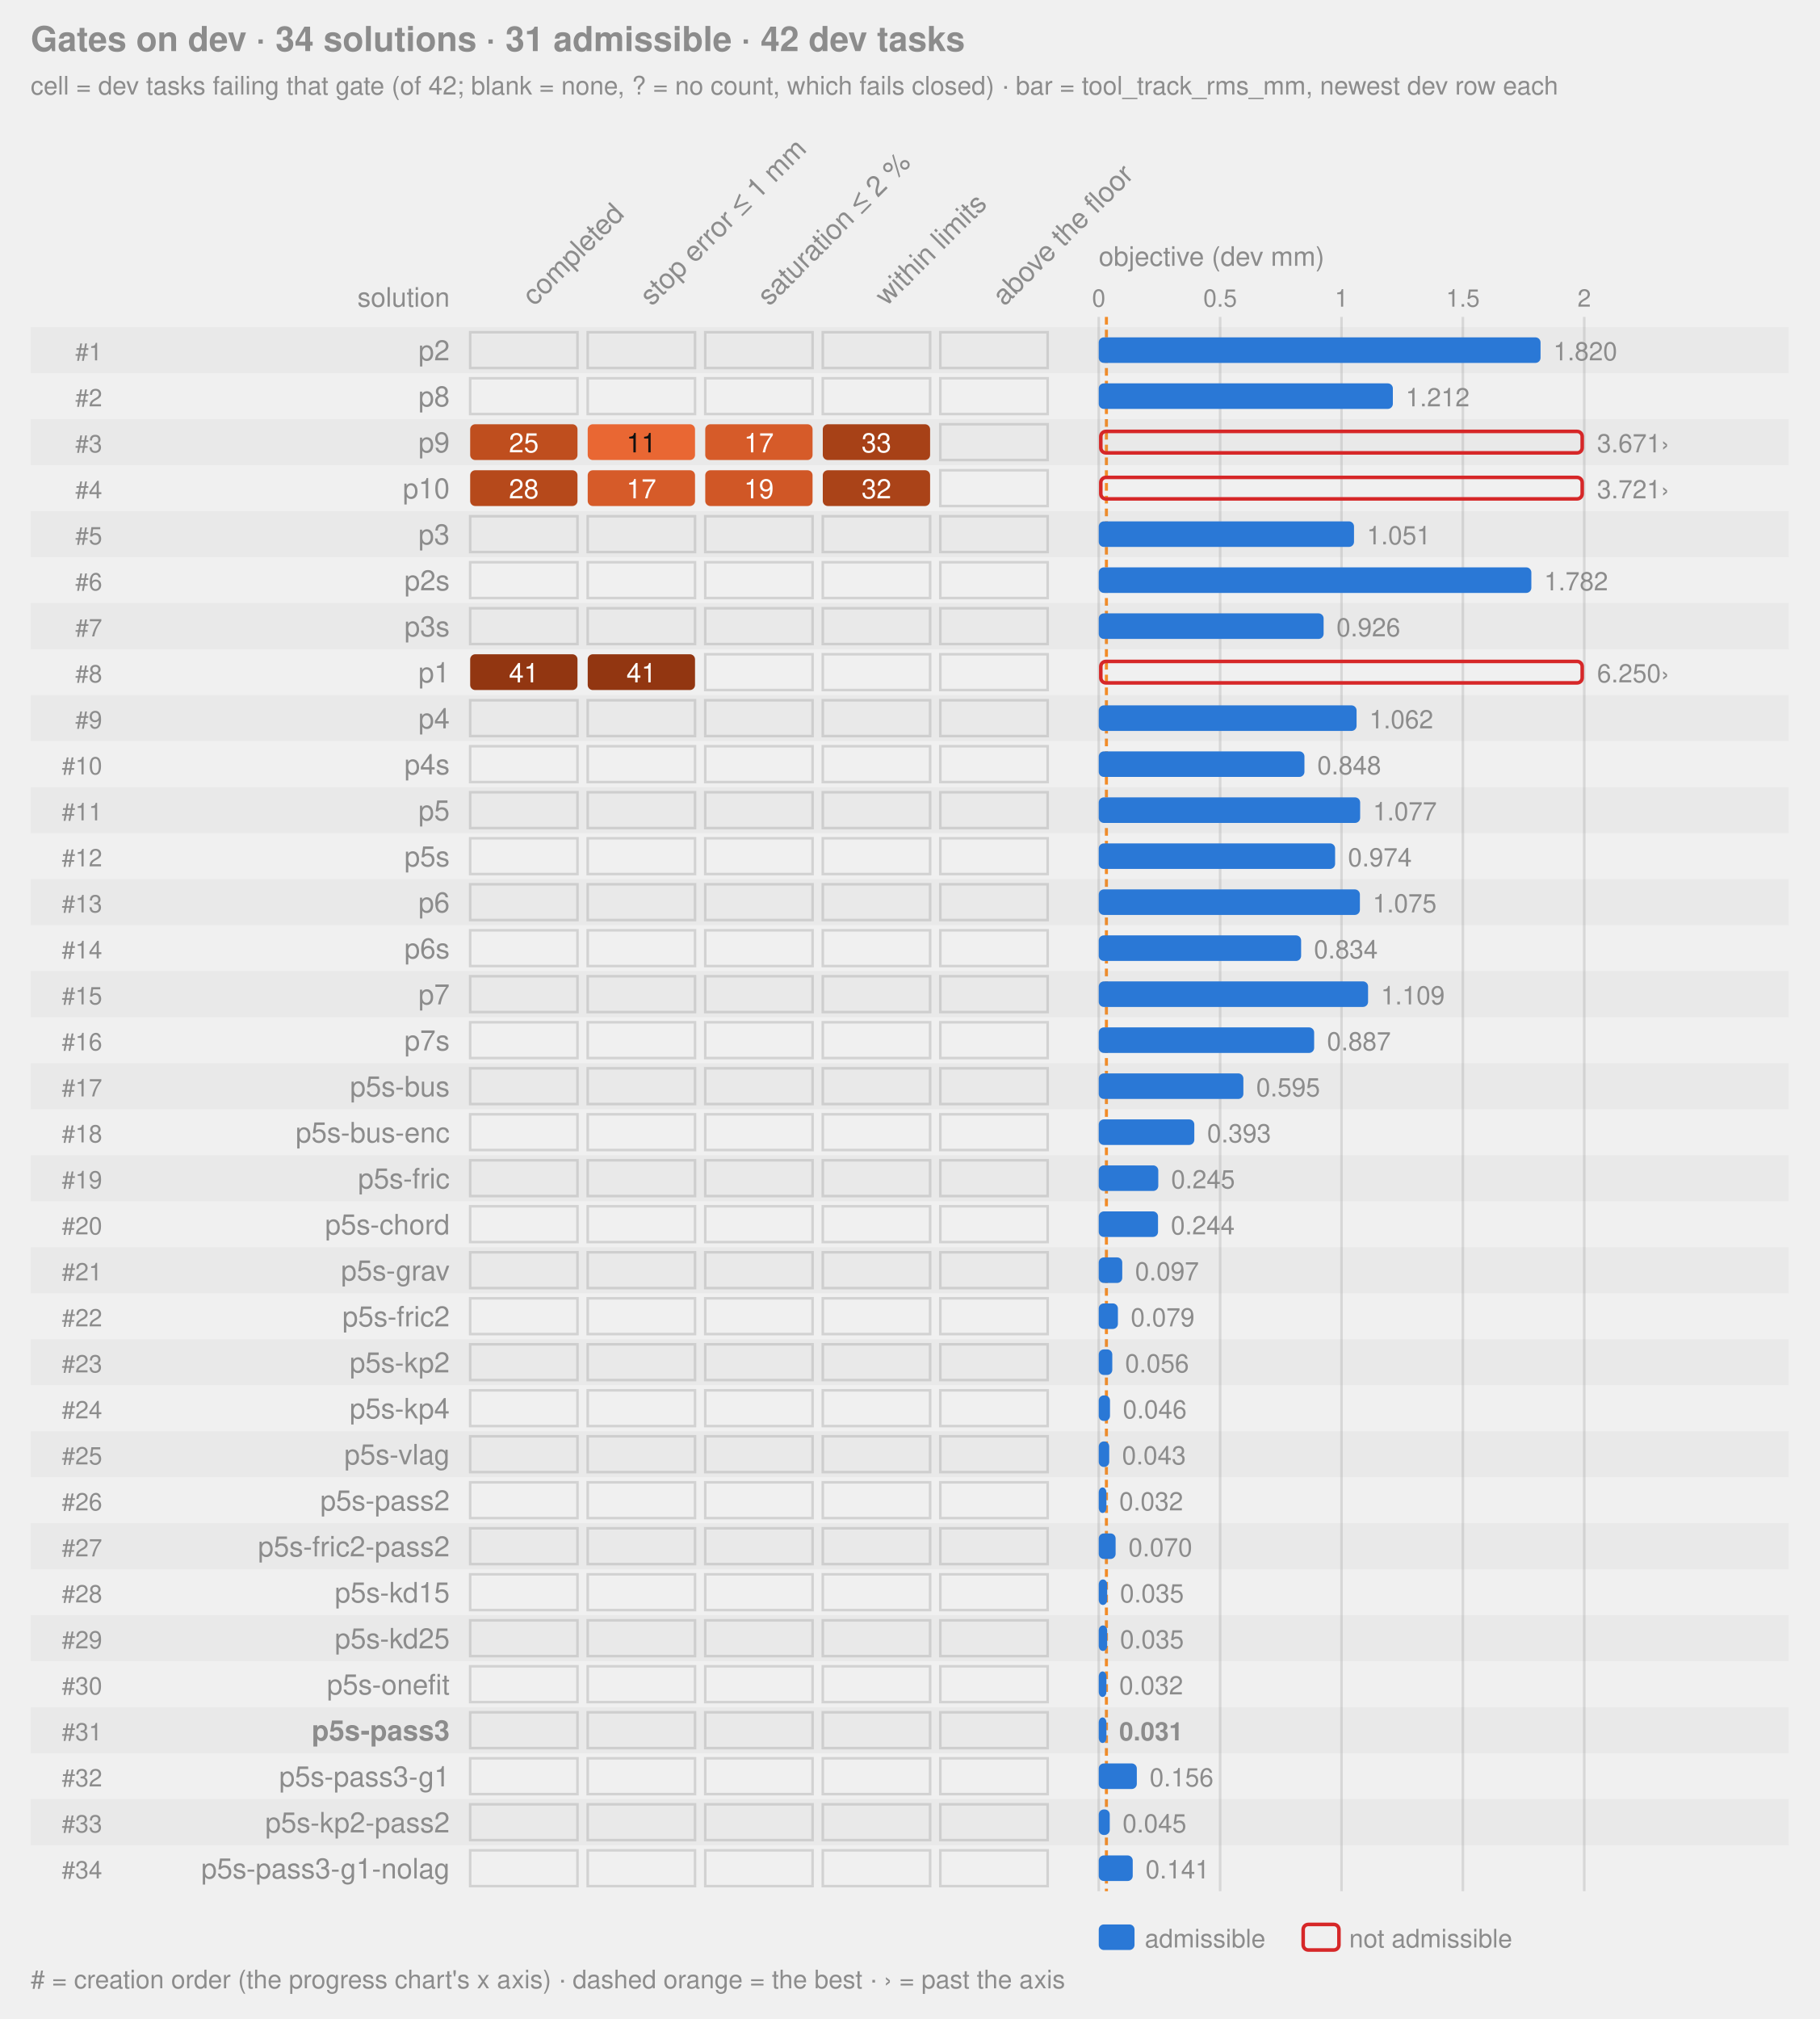
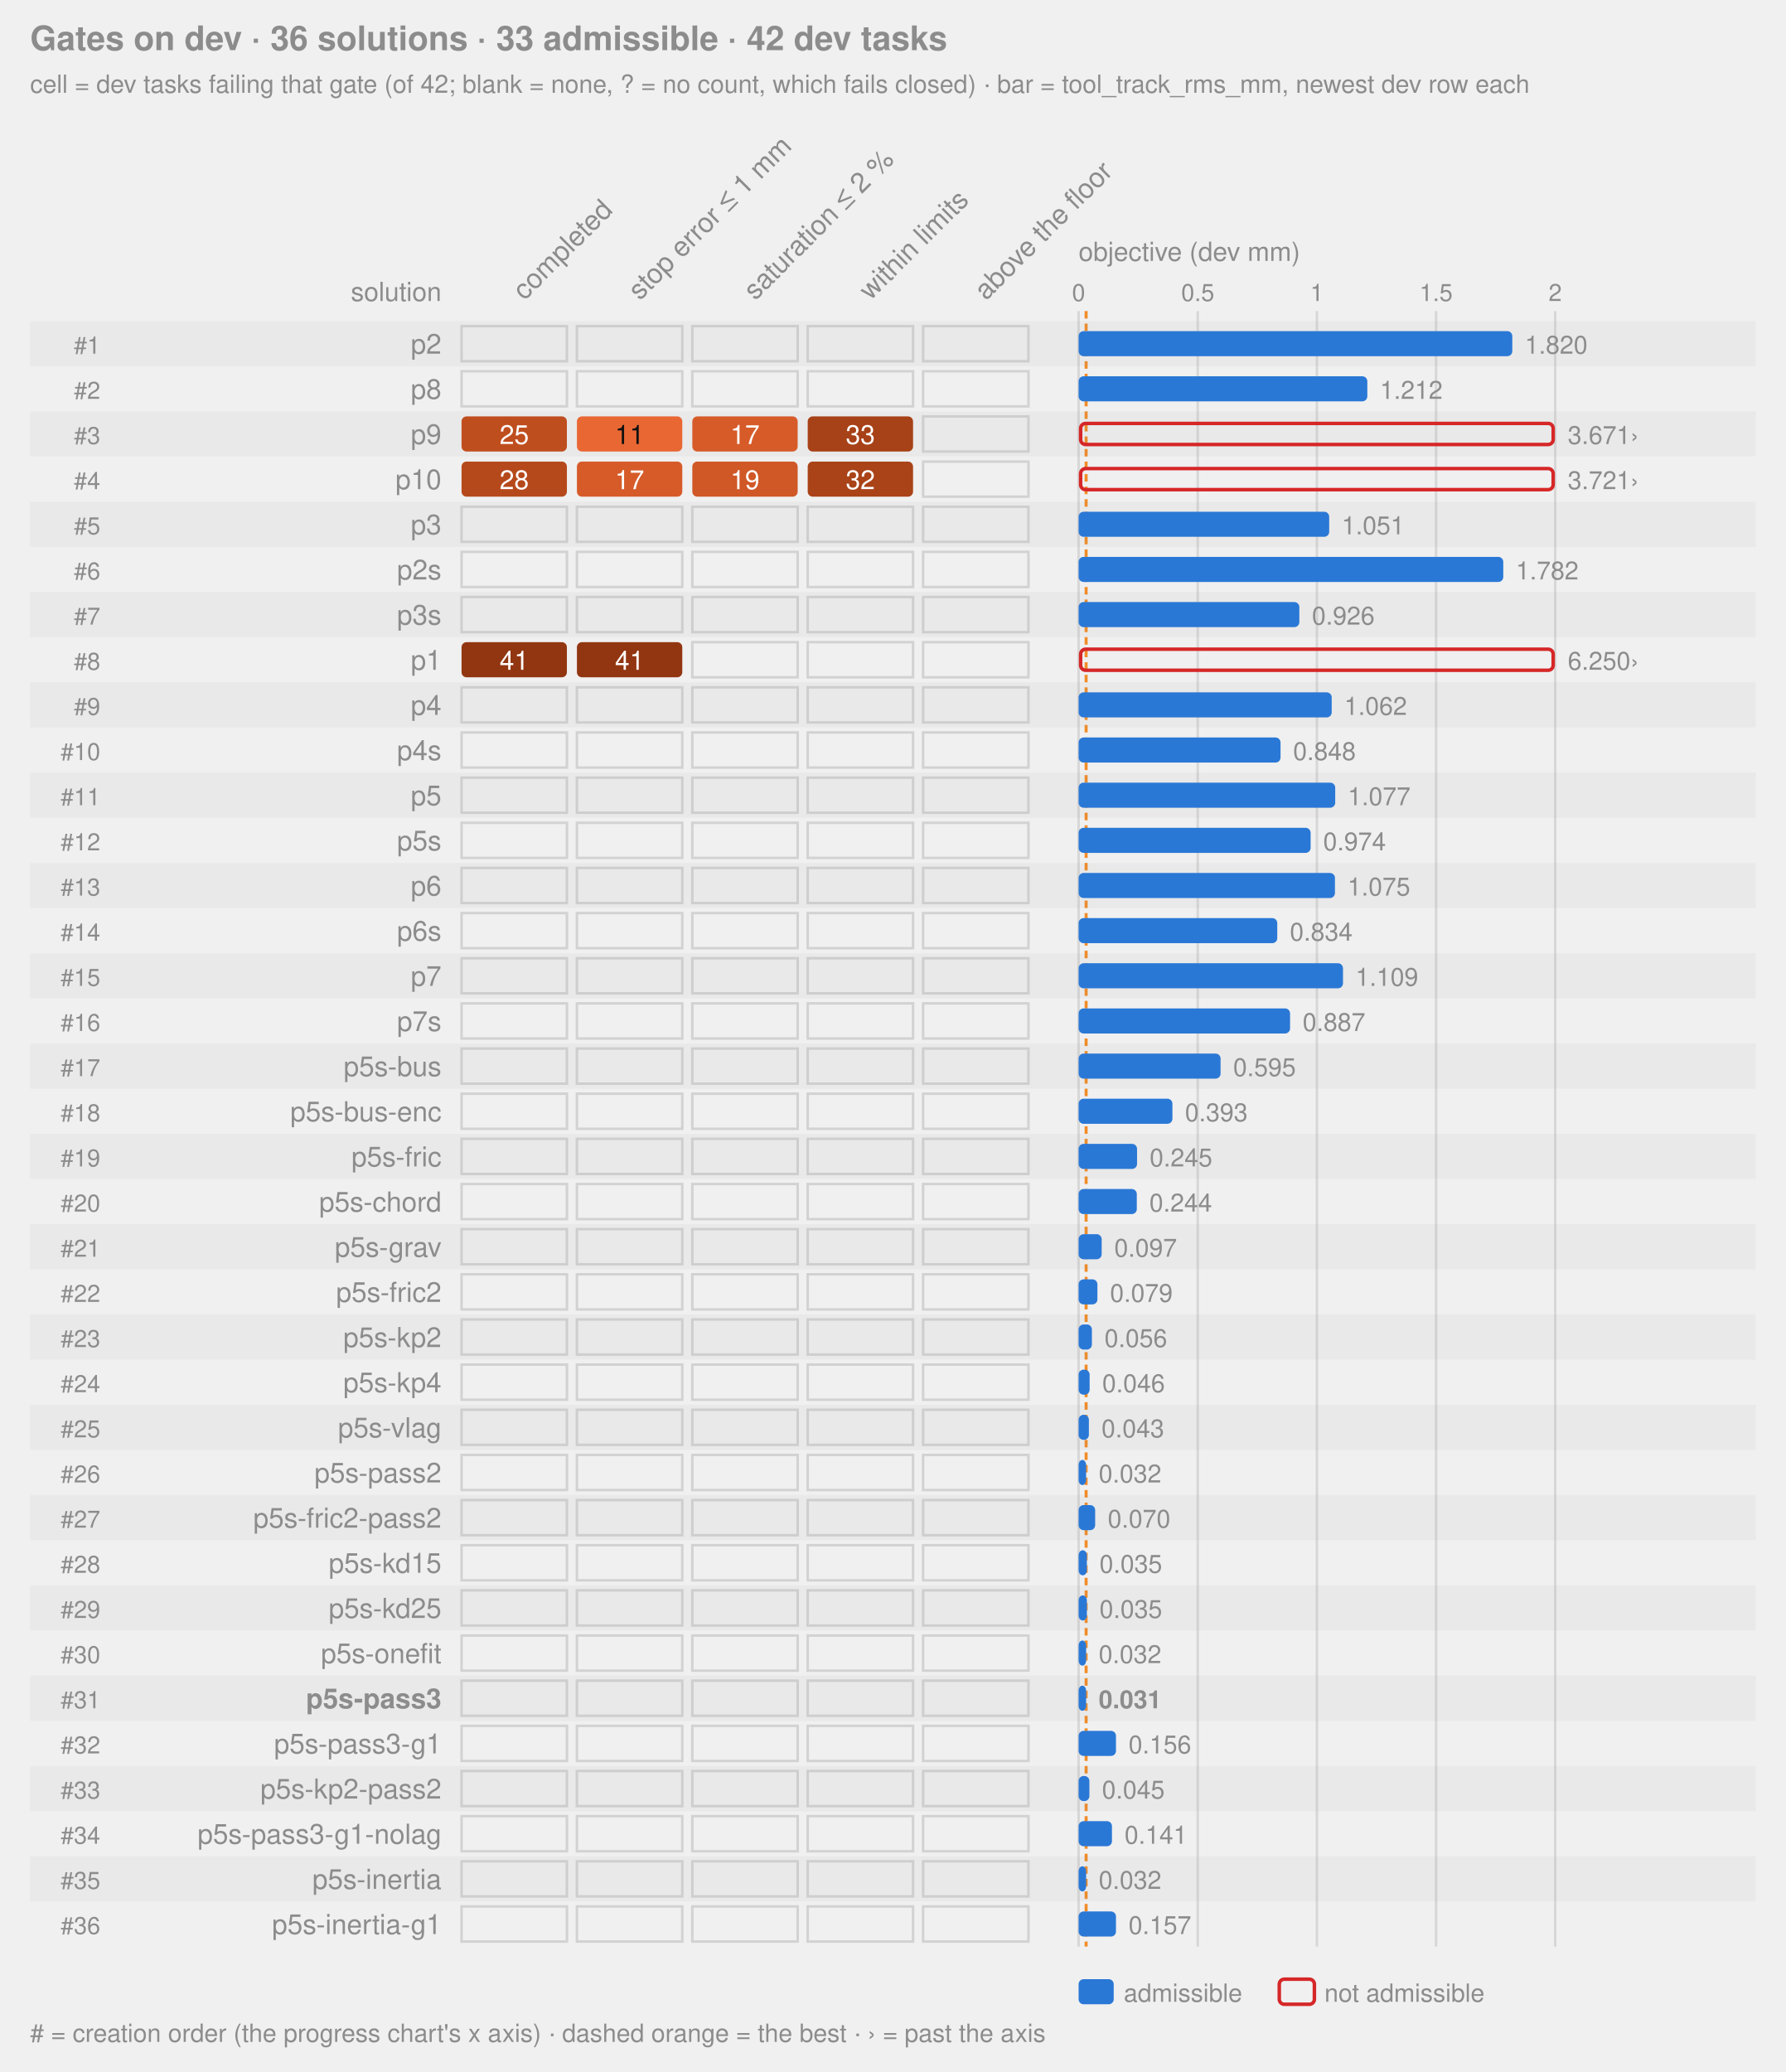
- <svg xmlns="http://www.w3.org/2000/svg" width="712" height="790" viewBox="0 0 712 790" font-family="system-ui, -apple-system, 'Segoe UI', Helvetica, Arial, sans-serif" font-size="11" fill="#8c8c8c" role="img" aria-label="Gates on dev · 34 solutions · 31 admissible · 42 dev tasks">
-   <text x="12.0" y="20.0" font-size="13.5" font-weight="600">Gates on dev · 34 solutions · 31 admissible · 42 dev tasks</text>
+ <svg xmlns="http://www.w3.org/2000/svg" width="712" height="826" viewBox="0 0 712 826" font-family="system-ui, -apple-system, 'Segoe UI', Helvetica, Arial, sans-serif" font-size="11" fill="#8c8c8c" role="img" aria-label="Gates on dev · 36 solutions · 33 admissible · 42 dev tasks">
+   <text x="12.0" y="20.0" font-size="13.5" font-weight="600">Gates on dev · 36 solutions · 33 admissible · 42 dev tasks</text>
  <text x="12.0" y="37.0" font-size="10">cell = dev tasks failing that gate (of 42; blank = none, ? = no count, which fails closed) · bar = tool_track_rms_mm, newest dev row each</text>
  <g transform="translate(209.0 120.0) rotate(-45)">
    <text x="0" y="0">completed</text>
  </g>
  <g transform="translate(255.0 120.0) rotate(-45)">
    <text x="0" y="0">stop error ≤ 1 mm</text>
  </g>
  <g transform="translate(301.0 120.0) rotate(-45)">
    <text x="0" y="0">saturation ≤ 2 %</text>
  </g>
  <g transform="translate(347.0 120.0) rotate(-45)">
    <text x="0" y="0">within limits</text>
  </g>
  <g transform="translate(393.0 120.0) rotate(-45)">
    <text x="0" y="0">above the floor</text>
  </g>
  <text x="176.0" y="120.0" font-size="10.5" text-anchor="end">solution</text>
  <text x="430.0" y="104.0" font-size="10.5">objective (dev mm)</text>
-   <line x1="430.0" x2="430.0" y1="124.0" y2="740.0" stroke="#8c8c8c" stroke-opacity="0.25" />
+   <line x1="430.0" x2="430.0" y1="124.0" y2="776.0" stroke="#8c8c8c" stroke-opacity="0.25" />
  <text x="430.0" y="120.0" font-size="9.5" text-anchor="middle">0</text>
-   <line x1="477.5" x2="477.5" y1="124.0" y2="740.0" stroke="#8c8c8c" stroke-opacity="0.25" />
+   <line x1="477.5" x2="477.5" y1="124.0" y2="776.0" stroke="#8c8c8c" stroke-opacity="0.25" />
  <text x="477.5" y="120.0" font-size="9.5" text-anchor="middle">0.5</text>
-   <line x1="525.0" x2="525.0" y1="124.0" y2="740.0" stroke="#8c8c8c" stroke-opacity="0.25" />
+   <line x1="525.0" x2="525.0" y1="124.0" y2="776.0" stroke="#8c8c8c" stroke-opacity="0.25" />
  <text x="525.0" y="120.0" font-size="9.5" text-anchor="middle">1</text>
-   <line x1="572.5" x2="572.5" y1="124.0" y2="740.0" stroke="#8c8c8c" stroke-opacity="0.25" />
+   <line x1="572.5" x2="572.5" y1="124.0" y2="776.0" stroke="#8c8c8c" stroke-opacity="0.25" />
  <text x="572.5" y="120.0" font-size="9.5" text-anchor="middle">1.5</text>
-   <line x1="620.0" x2="620.0" y1="124.0" y2="740.0" stroke="#8c8c8c" stroke-opacity="0.25" />
+   <line x1="620.0" x2="620.0" y1="124.0" y2="776.0" stroke="#8c8c8c" stroke-opacity="0.25" />
  <text x="620.0" y="120.0" font-size="9.5" text-anchor="middle">2</text>
-   <line x1="433.0" x2="433.0" y1="124.0" y2="740.0" stroke="#f28c28" stroke-width="1.2" stroke-dasharray="3 2" />
+   <line x1="433.0" x2="433.0" y1="124.0" y2="776.0" stroke="#f28c28" stroke-width="1.2" stroke-dasharray="3 2" />
  <rect x="12.0" y="128" width="688" height="18" fill="#8c8c8c" fill-opacity="0.07" />
  <text x="40.0" y="141.0" font-size="9.5" text-anchor="end">#1</text>
  <text x="176.0" y="141.0" text-anchor="end">p2</text>
  <rect x="430" y="132" width="172.9" height="10" rx="2" fill="#2a78d6" />
  <text x="607.9" y="141.0" font-size="10">1.820</text>
  <text x="40.0" y="159.0" font-size="9.5" text-anchor="end">#2</text>
  <text x="176.0" y="159.0" text-anchor="end">p8</text>
  <rect x="430" y="150" width="115.1" height="10" rx="2" fill="#2a78d6" />
  <text x="550.1" y="159.0" font-size="10">1.212</text>
  <rect x="12.0" y="164" width="688" height="18" fill="#8c8c8c" fill-opacity="0.07" />
  <text x="40.0" y="177.0" font-size="9.5" text-anchor="end">#3</text>
  <text x="176.0" y="177.0" text-anchor="end">p9</text>
  <g>
    <rect x="184" y="166" width="42" height="14" rx="2" fill="#bf4e1e" />
    <text x="205.0" y="177.0" fill="#ffffff" font-size="10.5" text-anchor="middle">25</text>
  </g>
  <g>
    <rect x="230" y="166" width="42" height="14" rx="2" fill="#e96733" />
    <text x="251.0" y="177.0" fill="#111111" font-size="10.5" text-anchor="middle">11</text>
  </g>
  <g>
    <rect x="276" y="166" width="42" height="14" rx="2" fill="#d65b29" />
    <text x="297.0" y="177.0" fill="#ffffff" font-size="10.5" text-anchor="middle">17</text>
  </g>
  <g>
    <rect x="322" y="166" width="42" height="14" rx="2" fill="#a74117" />
    <text x="343.0" y="177.0" fill="#ffffff" font-size="10.5" text-anchor="middle">33</text>
  </g>
  <rect x="430.8" y="168.8" width="188.4" height="8.4" rx="2" fill="none" stroke="#d62728" stroke-width="1.4" />
  <text x="625.0" y="177.0" font-size="10">3.671›</text>
  <text x="40.0" y="195.0" font-size="9.5" text-anchor="end">#4</text>
  <text x="176.0" y="195.0" text-anchor="end">p10</text>
  <g>
    <rect x="184" y="184" width="42" height="14" rx="2" fill="#b6491b" />
    <text x="205.0" y="195.0" fill="#ffffff" font-size="10.5" text-anchor="middle">28</text>
  </g>
  <g>
    <rect x="230" y="184" width="42" height="14" rx="2" fill="#d65b29" />
    <text x="251.0" y="195.0" fill="#ffffff" font-size="10.5" text-anchor="middle">17</text>
  </g>
  <g>
    <rect x="276" y="184" width="42" height="14" rx="2" fill="#d05726" />
    <text x="297.0" y="195.0" fill="#ffffff" font-size="10.5" text-anchor="middle">19</text>
  </g>
  <g>
    <rect x="322" y="184" width="42" height="14" rx="2" fill="#aa4318" />
    <text x="343.0" y="195.0" fill="#ffffff" font-size="10.5" text-anchor="middle">32</text>
  </g>
  <rect x="430.8" y="186.8" width="188.4" height="8.4" rx="2" fill="none" stroke="#d62728" stroke-width="1.4" />
  <text x="625.0" y="195.0" font-size="10">3.721›</text>
  <rect x="12.0" y="200" width="688" height="18" fill="#8c8c8c" fill-opacity="0.07" />
  <text x="40.0" y="213.0" font-size="9.5" text-anchor="end">#5</text>
  <text x="176.0" y="213.0" text-anchor="end">p3</text>
  <rect x="430" y="204" width="99.9" height="10" rx="2" fill="#2a78d6" />
  <text x="534.9" y="213.0" font-size="10">1.051</text>
  <text x="40.0" y="231.0" font-size="9.5" text-anchor="end">#6</text>
  <text x="176.0" y="231.0" text-anchor="end">p2s</text>
  <rect x="430" y="222" width="169.3" height="10" rx="2" fill="#2a78d6" />
  <text x="604.3" y="231.0" font-size="10">1.782</text>
  <rect x="12.0" y="236" width="688" height="18" fill="#8c8c8c" fill-opacity="0.07" />
  <text x="40.0" y="249.0" font-size="9.5" text-anchor="end">#7</text>
  <text x="176.0" y="249.0" text-anchor="end">p3s</text>
  <rect x="430" y="240" width="88.0" height="10" rx="2" fill="#2a78d6" />
  <text x="523.0" y="249.0" font-size="10">0.926</text>
  <text x="40.0" y="267.0" font-size="9.5" text-anchor="end">#8</text>
  <text x="176.0" y="267.0" text-anchor="end">p1</text>
  <g>
    <rect x="184" y="256" width="42" height="14" rx="2" fill="#923611" />
    <text x="205.0" y="267.0" fill="#ffffff" font-size="10.5" text-anchor="middle">41</text>
  </g>
  <g>
    <rect x="230" y="256" width="42" height="14" rx="2" fill="#923611" />
    <text x="251.0" y="267.0" fill="#ffffff" font-size="10.5" text-anchor="middle">41</text>
  </g>
  <rect x="430.8" y="258.8" width="188.4" height="8.4" rx="2" fill="none" stroke="#d62728" stroke-width="1.4" />
  <text x="625.0" y="267.0" font-size="10">6.250›</text>
  <rect x="12.0" y="272" width="688" height="18" fill="#8c8c8c" fill-opacity="0.07" />
  <text x="40.0" y="285.0" font-size="9.5" text-anchor="end">#9</text>
  <text x="176.0" y="285.0" text-anchor="end">p4</text>
  <rect x="430" y="276" width="100.9" height="10" rx="2" fill="#2a78d6" />
  <text x="535.9" y="285.0" font-size="10">1.062</text>
  <text x="40.0" y="303.0" font-size="9.5" text-anchor="end">#10</text>
  <text x="176.0" y="303.0" text-anchor="end">p4s</text>
  <rect x="430" y="294" width="80.5" height="10" rx="2" fill="#2a78d6" />
  <text x="515.5" y="303.0" font-size="10">0.848</text>
  <rect x="12.0" y="308" width="688" height="18" fill="#8c8c8c" fill-opacity="0.07" />
  <text x="40.0" y="321.0" font-size="9.5" text-anchor="end">#11</text>
  <text x="176.0" y="321.0" text-anchor="end">p5</text>
  <rect x="430" y="312" width="102.3" height="10" rx="2" fill="#2a78d6" />
  <text x="537.3" y="321.0" font-size="10">1.077</text>
  <text x="40.0" y="339.0" font-size="9.5" text-anchor="end">#12</text>
  <text x="176.0" y="339.0" text-anchor="end">p5s</text>
  <rect x="430" y="330" width="92.5" height="10" rx="2" fill="#2a78d6" />
  <text x="527.5" y="339.0" font-size="10">0.974</text>
  <rect x="12.0" y="344" width="688" height="18" fill="#8c8c8c" fill-opacity="0.07" />
  <text x="40.0" y="357.0" font-size="9.5" text-anchor="end">#13</text>
  <text x="176.0" y="357.0" text-anchor="end">p6</text>
  <rect x="430" y="348" width="102.2" height="10" rx="2" fill="#2a78d6" />
  <text x="537.2" y="357.0" font-size="10">1.075</text>
  <text x="40.0" y="375.0" font-size="9.5" text-anchor="end">#14</text>
  <text x="176.0" y="375.0" text-anchor="end">p6s</text>
  <rect x="430" y="366" width="79.2" height="10" rx="2" fill="#2a78d6" />
  <text x="514.2" y="375.0" font-size="10">0.834</text>
  <rect x="12.0" y="380" width="688" height="18" fill="#8c8c8c" fill-opacity="0.07" />
  <text x="40.0" y="393.0" font-size="9.5" text-anchor="end">#15</text>
  <text x="176.0" y="393.0" text-anchor="end">p7</text>
  <rect x="430" y="384" width="105.4" height="10" rx="2" fill="#2a78d6" />
  <text x="540.4" y="393.0" font-size="10">1.109</text>
  <text x="40.0" y="411.0" font-size="9.5" text-anchor="end">#16</text>
  <text x="176.0" y="411.0" text-anchor="end">p7s</text>
  <rect x="430" y="402" width="84.3" height="10" rx="2" fill="#2a78d6" />
  <text x="519.3" y="411.0" font-size="10">0.887</text>
  <rect x="12.0" y="416" width="688" height="18" fill="#8c8c8c" fill-opacity="0.07" />
  <text x="40.0" y="429.0" font-size="9.5" text-anchor="end">#17</text>
  <text x="176.0" y="429.0" text-anchor="end">p5s-bus</text>
  <rect x="430" y="420" width="56.6" height="10" rx="2" fill="#2a78d6" />
  <text x="491.6" y="429.0" font-size="10">0.595</text>
  <text x="40.0" y="447.0" font-size="9.5" text-anchor="end">#18</text>
  <text x="176.0" y="447.0" text-anchor="end">p5s-bus-enc</text>
  <rect x="430" y="438" width="37.4" height="10" rx="2" fill="#2a78d6" />
  <text x="472.4" y="447.0" font-size="10">0.393</text>
  <rect x="12.0" y="452" width="688" height="18" fill="#8c8c8c" fill-opacity="0.07" />
  <text x="40.0" y="465.0" font-size="9.5" text-anchor="end">#19</text>
  <text x="176.0" y="465.0" text-anchor="end">p5s-fric</text>
  <rect x="430" y="456" width="23.3" height="10" rx="2" fill="#2a78d6" />
  <text x="458.3" y="465.0" font-size="10">0.245</text>
  <text x="40.0" y="483.0" font-size="9.5" text-anchor="end">#20</text>
  <text x="176.0" y="483.0" text-anchor="end">p5s-chord</text>
  <rect x="430" y="474" width="23.2" height="10" rx="2" fill="#2a78d6" />
  <text x="458.2" y="483.0" font-size="10">0.244</text>
  <rect x="12.0" y="488" width="688" height="18" fill="#8c8c8c" fill-opacity="0.07" />
  <text x="40.0" y="501.0" font-size="9.5" text-anchor="end">#21</text>
  <text x="176.0" y="501.0" text-anchor="end">p5s-grav</text>
  <rect x="430" y="492" width="9.2" height="10" rx="2" fill="#2a78d6" />
  <text x="444.2" y="501.0" font-size="10">0.097</text>
  <text x="40.0" y="519.0" font-size="9.5" text-anchor="end">#22</text>
  <text x="176.0" y="519.0" text-anchor="end">p5s-fric2</text>
  <rect x="430" y="510" width="7.5" height="10" rx="2" fill="#2a78d6" />
  <text x="442.5" y="519.0" font-size="10">0.079</text>
  <rect x="12.0" y="524" width="688" height="18" fill="#8c8c8c" fill-opacity="0.07" />
  <text x="40.0" y="537.0" font-size="9.5" text-anchor="end">#23</text>
  <text x="176.0" y="537.0" text-anchor="end">p5s-kp2</text>
  <rect x="430" y="528" width="5.3" height="10" rx="2" fill="#2a78d6" />
  <text x="440.3" y="537.0" font-size="10">0.056</text>
  <text x="40.0" y="555.0" font-size="9.5" text-anchor="end">#24</text>
  <text x="176.0" y="555.0" text-anchor="end">p5s-kp4</text>
  <rect x="430" y="546" width="4.4" height="10" rx="2" fill="#2a78d6" />
  <text x="439.4" y="555.0" font-size="10">0.046</text>
  <rect x="12.0" y="560" width="688" height="18" fill="#8c8c8c" fill-opacity="0.07" />
  <text x="40.0" y="573.0" font-size="9.5" text-anchor="end">#25</text>
  <text x="176.0" y="573.0" text-anchor="end">p5s-vlag</text>
  <rect x="430" y="564" width="4.1" height="10" rx="2" fill="#2a78d6" />
  <text x="439.1" y="573.0" font-size="10">0.043</text>
  <text x="40.0" y="591.0" font-size="9.5" text-anchor="end">#26</text>
  <text x="176.0" y="591.0" text-anchor="end">p5s-pass2</text>
  <rect x="430" y="582" width="3.0" height="10" rx="2" fill="#2a78d6" />
  <text x="438.0" y="591.0" font-size="10">0.032</text>
  <rect x="12.0" y="596" width="688" height="18" fill="#8c8c8c" fill-opacity="0.07" />
  <text x="40.0" y="609.0" font-size="9.5" text-anchor="end">#27</text>
  <text x="176.0" y="609.0" text-anchor="end">p5s-fric2-pass2</text>
  <rect x="430" y="600" width="6.6" height="10" rx="2" fill="#2a78d6" />
  <text x="441.6" y="609.0" font-size="10">0.070</text>
  <text x="40.0" y="627.0" font-size="9.5" text-anchor="end">#28</text>
  <text x="176.0" y="627.0" text-anchor="end">p5s-kd15</text>
  <rect x="430" y="618" width="3.3" height="10" rx="2" fill="#2a78d6" />
  <text x="438.3" y="627.0" font-size="10">0.035</text>
  <rect x="12.0" y="632" width="688" height="18" fill="#8c8c8c" fill-opacity="0.07" />
  <text x="40.0" y="645.0" font-size="9.5" text-anchor="end">#29</text>
  <text x="176.0" y="645.0" text-anchor="end">p5s-kd25</text>
  <rect x="430" y="636" width="3.3" height="10" rx="2" fill="#2a78d6" />
  <text x="438.3" y="645.0" font-size="10">0.035</text>
  <text x="40.0" y="663.0" font-size="9.5" text-anchor="end">#30</text>
  <text x="176.0" y="663.0" text-anchor="end">p5s-onefit</text>
  <rect x="430" y="654" width="3.0" height="10" rx="2" fill="#2a78d6" />
  <text x="438.0" y="663.0" font-size="10">0.032</text>
  <rect x="12.0" y="668" width="688" height="18" fill="#8c8c8c" fill-opacity="0.07" />
  <text x="40.0" y="681.0" font-size="9.5" text-anchor="end">#31</text>
  <text x="176.0" y="681.0" text-anchor="end" font-weight="600">p5s-pass3</text>
  <rect x="430" y="672" width="3.0" height="10" rx="2" fill="#2a78d6" />
  <text x="438.0" y="681.0" font-size="10" font-weight="600">0.031</text>
  <text x="40.0" y="699.0" font-size="9.5" text-anchor="end">#32</text>
  <text x="176.0" y="699.0" text-anchor="end">p5s-pass3-g1</text>
  <rect x="430" y="690" width="14.9" height="10" rx="2" fill="#2a78d6" />
  <text x="449.9" y="699.0" font-size="10">0.156</text>
  <rect x="12.0" y="704" width="688" height="18" fill="#8c8c8c" fill-opacity="0.07" />
  <text x="40.0" y="717.0" font-size="9.5" text-anchor="end">#33</text>
  <text x="176.0" y="717.0" text-anchor="end">p5s-kp2-pass2</text>
  <rect x="430" y="708" width="4.3" height="10" rx="2" fill="#2a78d6" />
  <text x="439.3" y="717.0" font-size="10">0.045</text>
  <text x="40.0" y="735.0" font-size="9.5" text-anchor="end">#34</text>
  <text x="176.0" y="735.0" text-anchor="end">p5s-pass3-g1-nolag</text>
  <rect x="430" y="726" width="13.3" height="10" rx="2" fill="#2a78d6" />
  <text x="448.3" y="735.0" font-size="10">0.141</text>
-   <path d="M184 130h42v14h-42zM230 130h42v14h-42zM276 130h42v14h-42zM322 130h42v14h-42zM368 130h42v14h-42zM184 148h42v14h-42zM230 148h42v14h-42zM276 148h42v14h-42zM322 148h42v14h-42zM368 148h42v14h-42zM368 166h42v14h-42zM368 184h42v14h-42zM184 202h42v14h-42zM230 202h42v14h-42zM276 202h42v14h-42zM322 202h42v14h-42zM368 202h42v14h-42zM184 220h42v14h-42zM230 220h42v14h-42zM276 220h42v14h-42zM322 220h42v14h-42zM368 220h42v14h-42zM184 238h42v14h-42zM230 238h42v14h-42zM276 238h42v14h-42zM322 238h42v14h-42zM368 238h42v14h-42zM276 256h42v14h-42zM322 256h42v14h-42zM368 256h42v14h-42zM184 274h42v14h-42zM230 274h42v14h-42zM276 274h42v14h-42zM322 274h42v14h-42zM368 274h42v14h-42zM184 292h42v14h-42zM230 292h42v14h-42zM276 292h42v14h-42zM322 292h42v14h-42zM368 292h42v14h-42zM184 310h42v14h-42zM230 310h42v14h-42zM276 310h42v14h-42zM322 310h42v14h-42zM368 310h42v14h-42zM184 328h42v14h-42zM230 328h42v14h-42zM276 328h42v14h-42zM322 328h42v14h-42zM368 328h42v14h-42zM184 346h42v14h-42zM230 346h42v14h-42zM276 346h42v14h-42zM322 346h42v14h-42zM368 346h42v14h-42zM184 364h42v14h-42zM230 364h42v14h-42zM276 364h42v14h-42zM322 364h42v14h-42zM368 364h42v14h-42zM184 382h42v14h-42zM230 382h42v14h-42zM276 382h42v14h-42zM322 382h42v14h-42zM368 382h42v14h-42zM184 400h42v14h-42zM230 400h42v14h-42zM276 400h42v14h-42zM322 400h42v14h-42zM368 400h42v14h-42zM184 418h42v14h-42zM230 418h42v14h-42zM276 418h42v14h-42zM322 418h42v14h-42zM368 418h42v14h-42zM184 436h42v14h-42zM230 436h42v14h-42zM276 436h42v14h-42zM322 436h42v14h-42zM368 436h42v14h-42zM184 454h42v14h-42zM230 454h42v14h-42zM276 454h42v14h-42zM322 454h42v14h-42zM368 454h42v14h-42zM184 472h42v14h-42zM230 472h42v14h-42zM276 472h42v14h-42zM322 472h42v14h-42zM368 472h42v14h-42zM184 490h42v14h-42zM230 490h42v14h-42zM276 490h42v14h-42zM322 490h42v14h-42zM368 490h42v14h-42zM184 508h42v14h-42zM230 508h42v14h-42zM276 508h42v14h-42zM322 508h42v14h-42zM368 508h42v14h-42zM184 526h42v14h-42zM230 526h42v14h-42zM276 526h42v14h-42zM322 526h42v14h-42zM368 526h42v14h-42zM184 544h42v14h-42zM230 544h42v14h-42zM276 544h42v14h-42zM322 544h42v14h-42zM368 544h42v14h-42zM184 562h42v14h-42zM230 562h42v14h-42zM276 562h42v14h-42zM322 562h42v14h-42zM368 562h42v14h-42zM184 580h42v14h-42zM230 580h42v14h-42zM276 580h42v14h-42zM322 580h42v14h-42zM368 580h42v14h-42zM184 598h42v14h-42zM230 598h42v14h-42zM276 598h42v14h-42zM322 598h42v14h-42zM368 598h42v14h-42zM184 616h42v14h-42zM230 616h42v14h-42zM276 616h42v14h-42zM322 616h42v14h-42zM368 616h42v14h-42zM184 634h42v14h-42zM230 634h42v14h-42zM276 634h42v14h-42zM322 634h42v14h-42zM368 634h42v14h-42zM184 652h42v14h-42zM230 652h42v14h-42zM276 652h42v14h-42zM322 652h42v14h-42zM368 652h42v14h-42zM184 670h42v14h-42zM230 670h42v14h-42zM276 670h42v14h-42zM322 670h42v14h-42zM368 670h42v14h-42zM184 688h42v14h-42zM230 688h42v14h-42zM276 688h42v14h-42zM322 688h42v14h-42zM368 688h42v14h-42zM184 706h42v14h-42zM230 706h42v14h-42zM276 706h42v14h-42zM322 706h42v14h-42zM368 706h42v14h-42zM184 724h42v14h-42zM230 724h42v14h-42zM276 724h42v14h-42zM322 724h42v14h-42zM368 724h42v14h-42z" fill="none" stroke="#8c8c8c" stroke-opacity="0.3" />
-   <rect x="430" y="753.0" width="14" height="10" rx="2" fill="#2a78d6" />
-   <text x="448.0" y="762.0" font-size="10">admissible</text>
-   <rect x="510" y="753.0" width="14" height="10" rx="2" fill="none" stroke="#d62728" stroke-width="1.4" />
-   <text x="528.0" y="762.0" font-size="10">not admissible</text>
-   <text x="12.0" y="778.0" font-size="10"># = creation order (the progress chart's x axis) · dashed orange = the best · › = past the axis</text>
+   <rect x="12.0" y="740" width="688" height="18" fill="#8c8c8c" fill-opacity="0.07" />
+   <text x="40.0" y="753.0" font-size="9.5" text-anchor="end">#35</text>
+   <text x="176.0" y="753.0" text-anchor="end">p5s-inertia</text>
+   <rect x="430" y="744" width="3.0" height="10" rx="2" fill="#2a78d6" />
+   <text x="438.0" y="753.0" font-size="10">0.032</text>
+   <text x="40.0" y="771.0" font-size="9.5" text-anchor="end">#36</text>
+   <text x="176.0" y="771.0" text-anchor="end">p5s-inertia-g1</text>
+   <rect x="430" y="762" width="14.9" height="10" rx="2" fill="#2a78d6" />
+   <text x="449.9" y="771.0" font-size="10">0.157</text>
+   <path d="M184 130h42v14h-42zM230 130h42v14h-42zM276 130h42v14h-42zM322 130h42v14h-42zM368 130h42v14h-42zM184 148h42v14h-42zM230 148h42v14h-42zM276 148h42v14h-42zM322 148h42v14h-42zM368 148h42v14h-42zM368 166h42v14h-42zM368 184h42v14h-42zM184 202h42v14h-42zM230 202h42v14h-42zM276 202h42v14h-42zM322 202h42v14h-42zM368 202h42v14h-42zM184 220h42v14h-42zM230 220h42v14h-42zM276 220h42v14h-42zM322 220h42v14h-42zM368 220h42v14h-42zM184 238h42v14h-42zM230 238h42v14h-42zM276 238h42v14h-42zM322 238h42v14h-42zM368 238h42v14h-42zM276 256h42v14h-42zM322 256h42v14h-42zM368 256h42v14h-42zM184 274h42v14h-42zM230 274h42v14h-42zM276 274h42v14h-42zM322 274h42v14h-42zM368 274h42v14h-42zM184 292h42v14h-42zM230 292h42v14h-42zM276 292h42v14h-42zM322 292h42v14h-42zM368 292h42v14h-42zM184 310h42v14h-42zM230 310h42v14h-42zM276 310h42v14h-42zM322 310h42v14h-42zM368 310h42v14h-42zM184 328h42v14h-42zM230 328h42v14h-42zM276 328h42v14h-42zM322 328h42v14h-42zM368 328h42v14h-42zM184 346h42v14h-42zM230 346h42v14h-42zM276 346h42v14h-42zM322 346h42v14h-42zM368 346h42v14h-42zM184 364h42v14h-42zM230 364h42v14h-42zM276 364h42v14h-42zM322 364h42v14h-42zM368 364h42v14h-42zM184 382h42v14h-42zM230 382h42v14h-42zM276 382h42v14h-42zM322 382h42v14h-42zM368 382h42v14h-42zM184 400h42v14h-42zM230 400h42v14h-42zM276 400h42v14h-42zM322 400h42v14h-42zM368 400h42v14h-42zM184 418h42v14h-42zM230 418h42v14h-42zM276 418h42v14h-42zM322 418h42v14h-42zM368 418h42v14h-42zM184 436h42v14h-42zM230 436h42v14h-42zM276 436h42v14h-42zM322 436h42v14h-42zM368 436h42v14h-42zM184 454h42v14h-42zM230 454h42v14h-42zM276 454h42v14h-42zM322 454h42v14h-42zM368 454h42v14h-42zM184 472h42v14h-42zM230 472h42v14h-42zM276 472h42v14h-42zM322 472h42v14h-42zM368 472h42v14h-42zM184 490h42v14h-42zM230 490h42v14h-42zM276 490h42v14h-42zM322 490h42v14h-42zM368 490h42v14h-42zM184 508h42v14h-42zM230 508h42v14h-42zM276 508h42v14h-42zM322 508h42v14h-42zM368 508h42v14h-42zM184 526h42v14h-42zM230 526h42v14h-42zM276 526h42v14h-42zM322 526h42v14h-42zM368 526h42v14h-42zM184 544h42v14h-42zM230 544h42v14h-42zM276 544h42v14h-42zM322 544h42v14h-42zM368 544h42v14h-42zM184 562h42v14h-42zM230 562h42v14h-42zM276 562h42v14h-42zM322 562h42v14h-42zM368 562h42v14h-42zM184 580h42v14h-42zM230 580h42v14h-42zM276 580h42v14h-42zM322 580h42v14h-42zM368 580h42v14h-42zM184 598h42v14h-42zM230 598h42v14h-42zM276 598h42v14h-42zM322 598h42v14h-42zM368 598h42v14h-42zM184 616h42v14h-42zM230 616h42v14h-42zM276 616h42v14h-42zM322 616h42v14h-42zM368 616h42v14h-42zM184 634h42v14h-42zM230 634h42v14h-42zM276 634h42v14h-42zM322 634h42v14h-42zM368 634h42v14h-42zM184 652h42v14h-42zM230 652h42v14h-42zM276 652h42v14h-42zM322 652h42v14h-42zM368 652h42v14h-42zM184 670h42v14h-42zM230 670h42v14h-42zM276 670h42v14h-42zM322 670h42v14h-42zM368 670h42v14h-42zM184 688h42v14h-42zM230 688h42v14h-42zM276 688h42v14h-42zM322 688h42v14h-42zM368 688h42v14h-42zM184 706h42v14h-42zM230 706h42v14h-42zM276 706h42v14h-42zM322 706h42v14h-42zM368 706h42v14h-42zM184 724h42v14h-42zM230 724h42v14h-42zM276 724h42v14h-42zM322 724h42v14h-42zM368 724h42v14h-42zM184 742h42v14h-42zM230 742h42v14h-42zM276 742h42v14h-42zM322 742h42v14h-42zM368 742h42v14h-42zM184 760h42v14h-42zM230 760h42v14h-42zM276 760h42v14h-42zM322 760h42v14h-42zM368 760h42v14h-42z" fill="none" stroke="#8c8c8c" stroke-opacity="0.3" />
+   <rect x="430" y="789.0" width="14" height="10" rx="2" fill="#2a78d6" />
+   <text x="448.0" y="798.0" font-size="10">admissible</text>
+   <rect x="510" y="789.0" width="14" height="10" rx="2" fill="none" stroke="#d62728" stroke-width="1.4" />
+   <text x="528.0" y="798.0" font-size="10">not admissible</text>
+   <text x="12.0" y="814.0" font-size="10"># = creation order (the progress chart's x axis) · dashed orange = the best · › = past the axis</text>
</svg>
